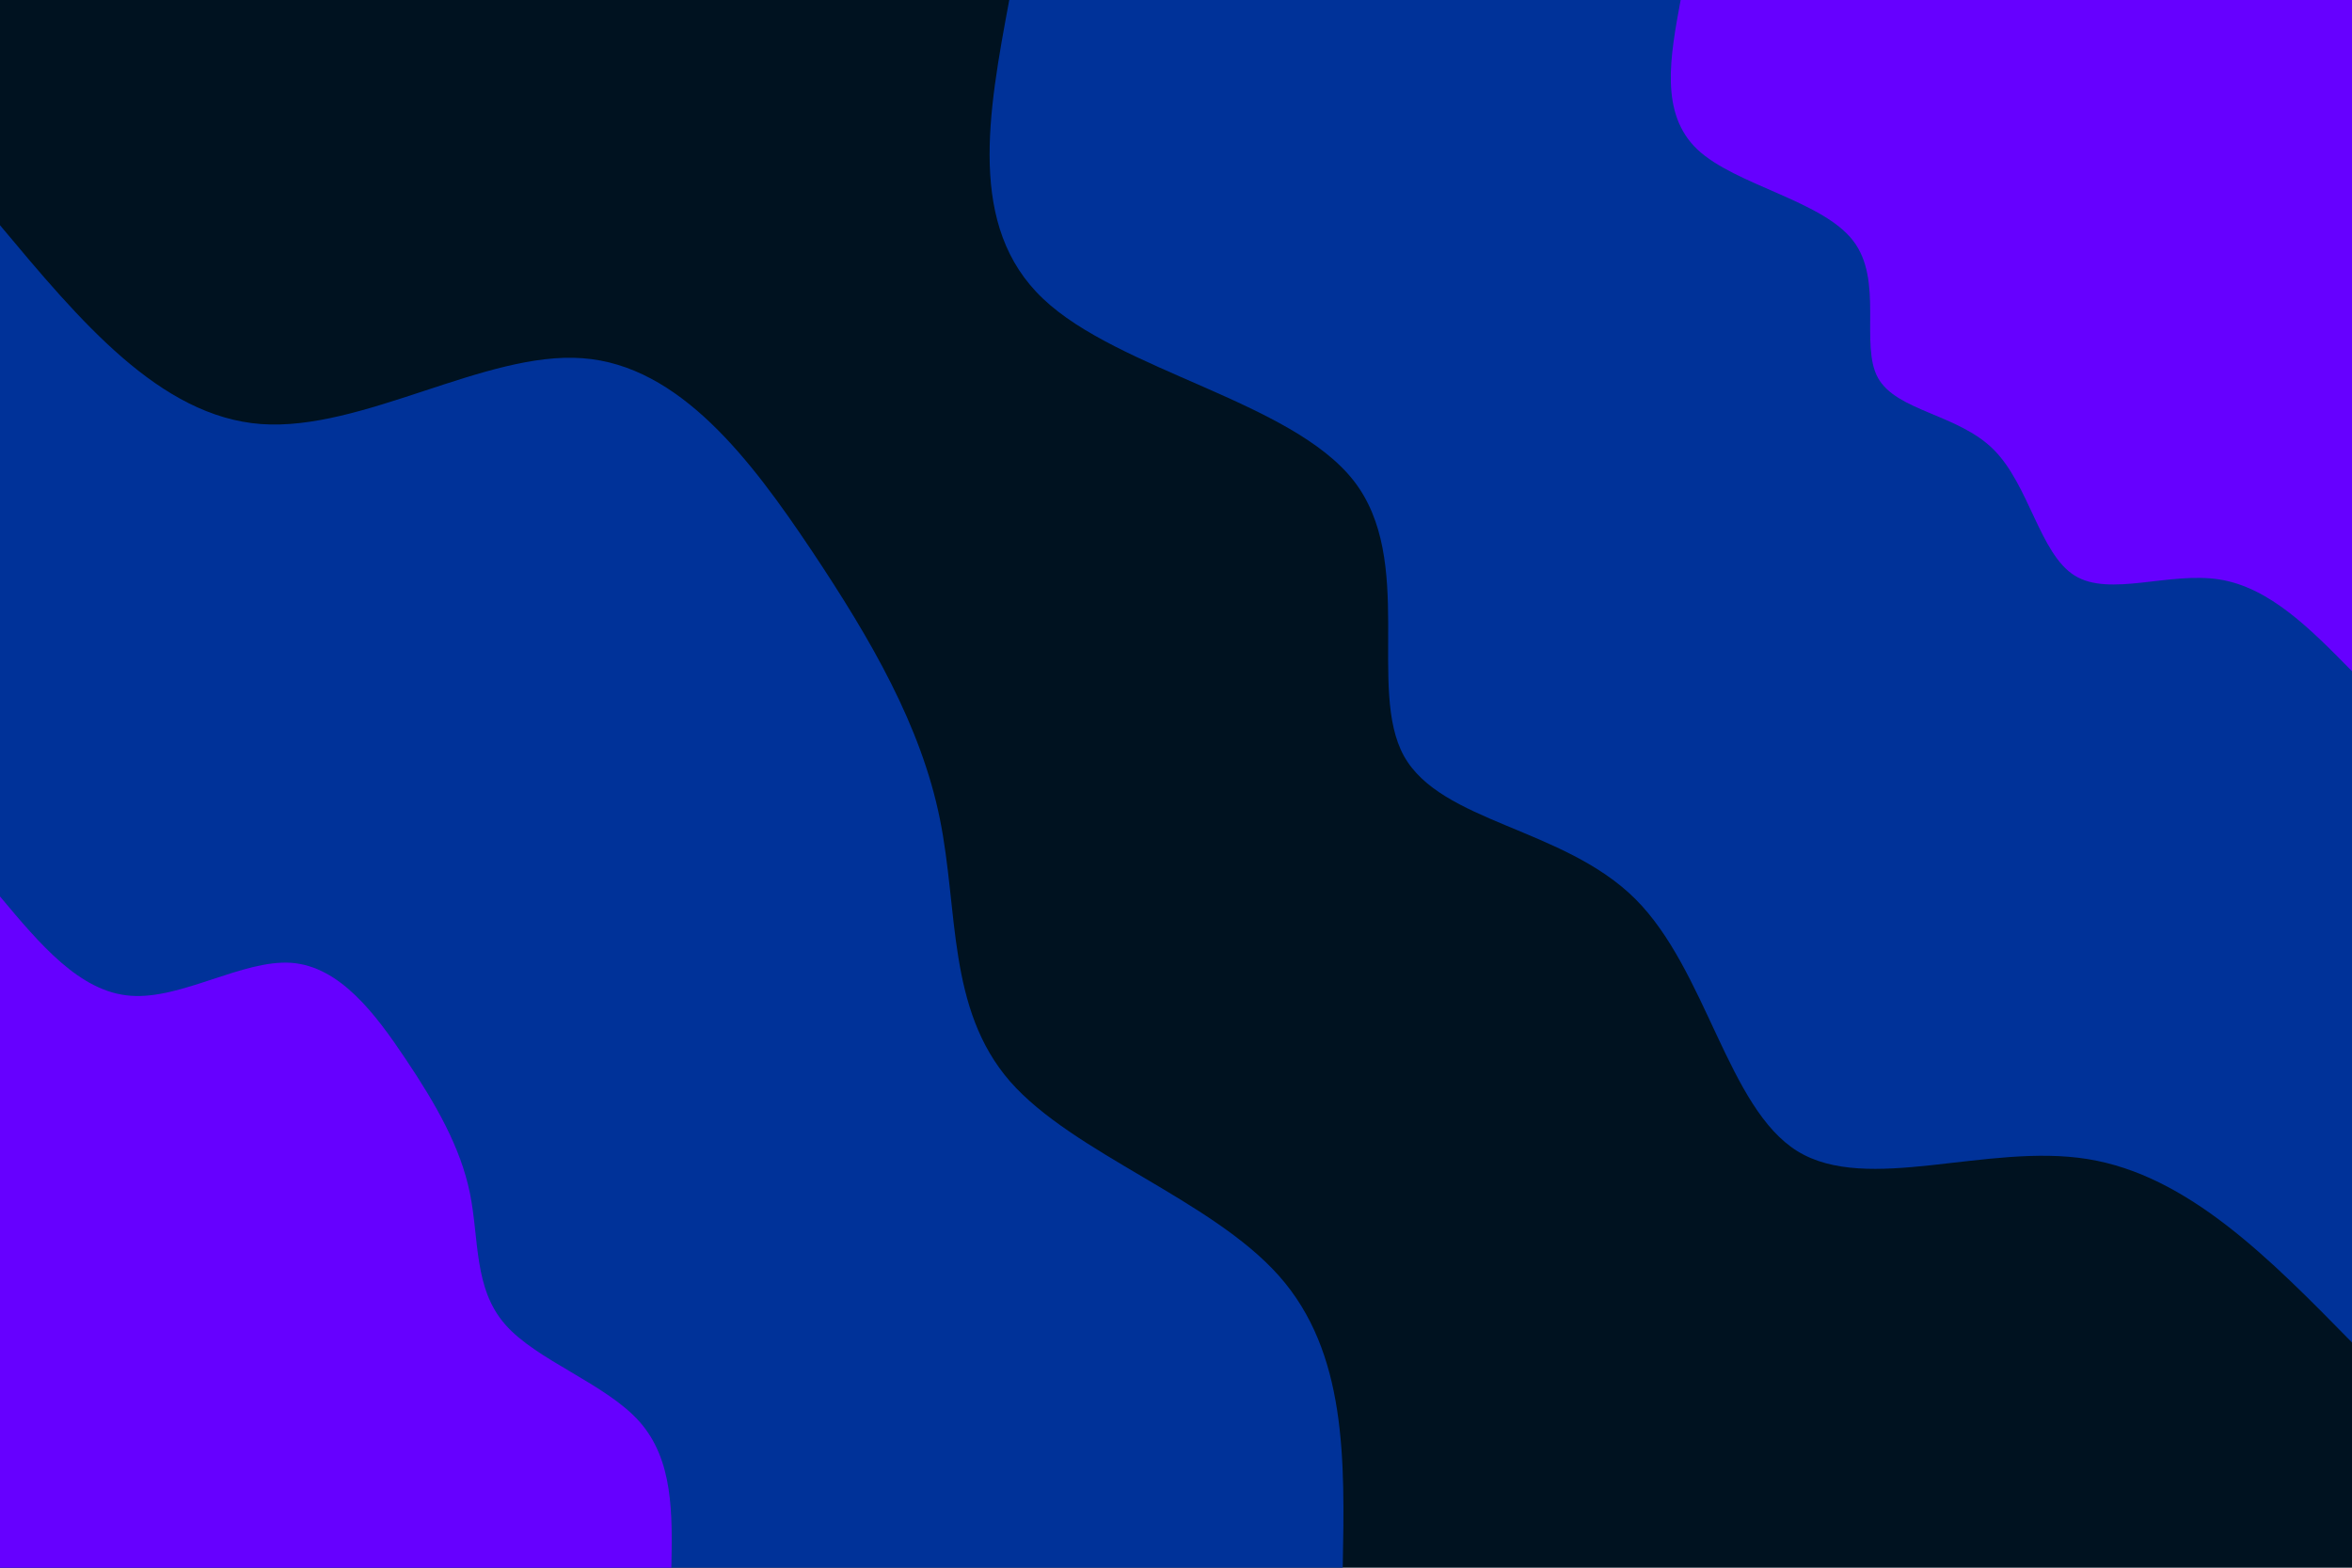
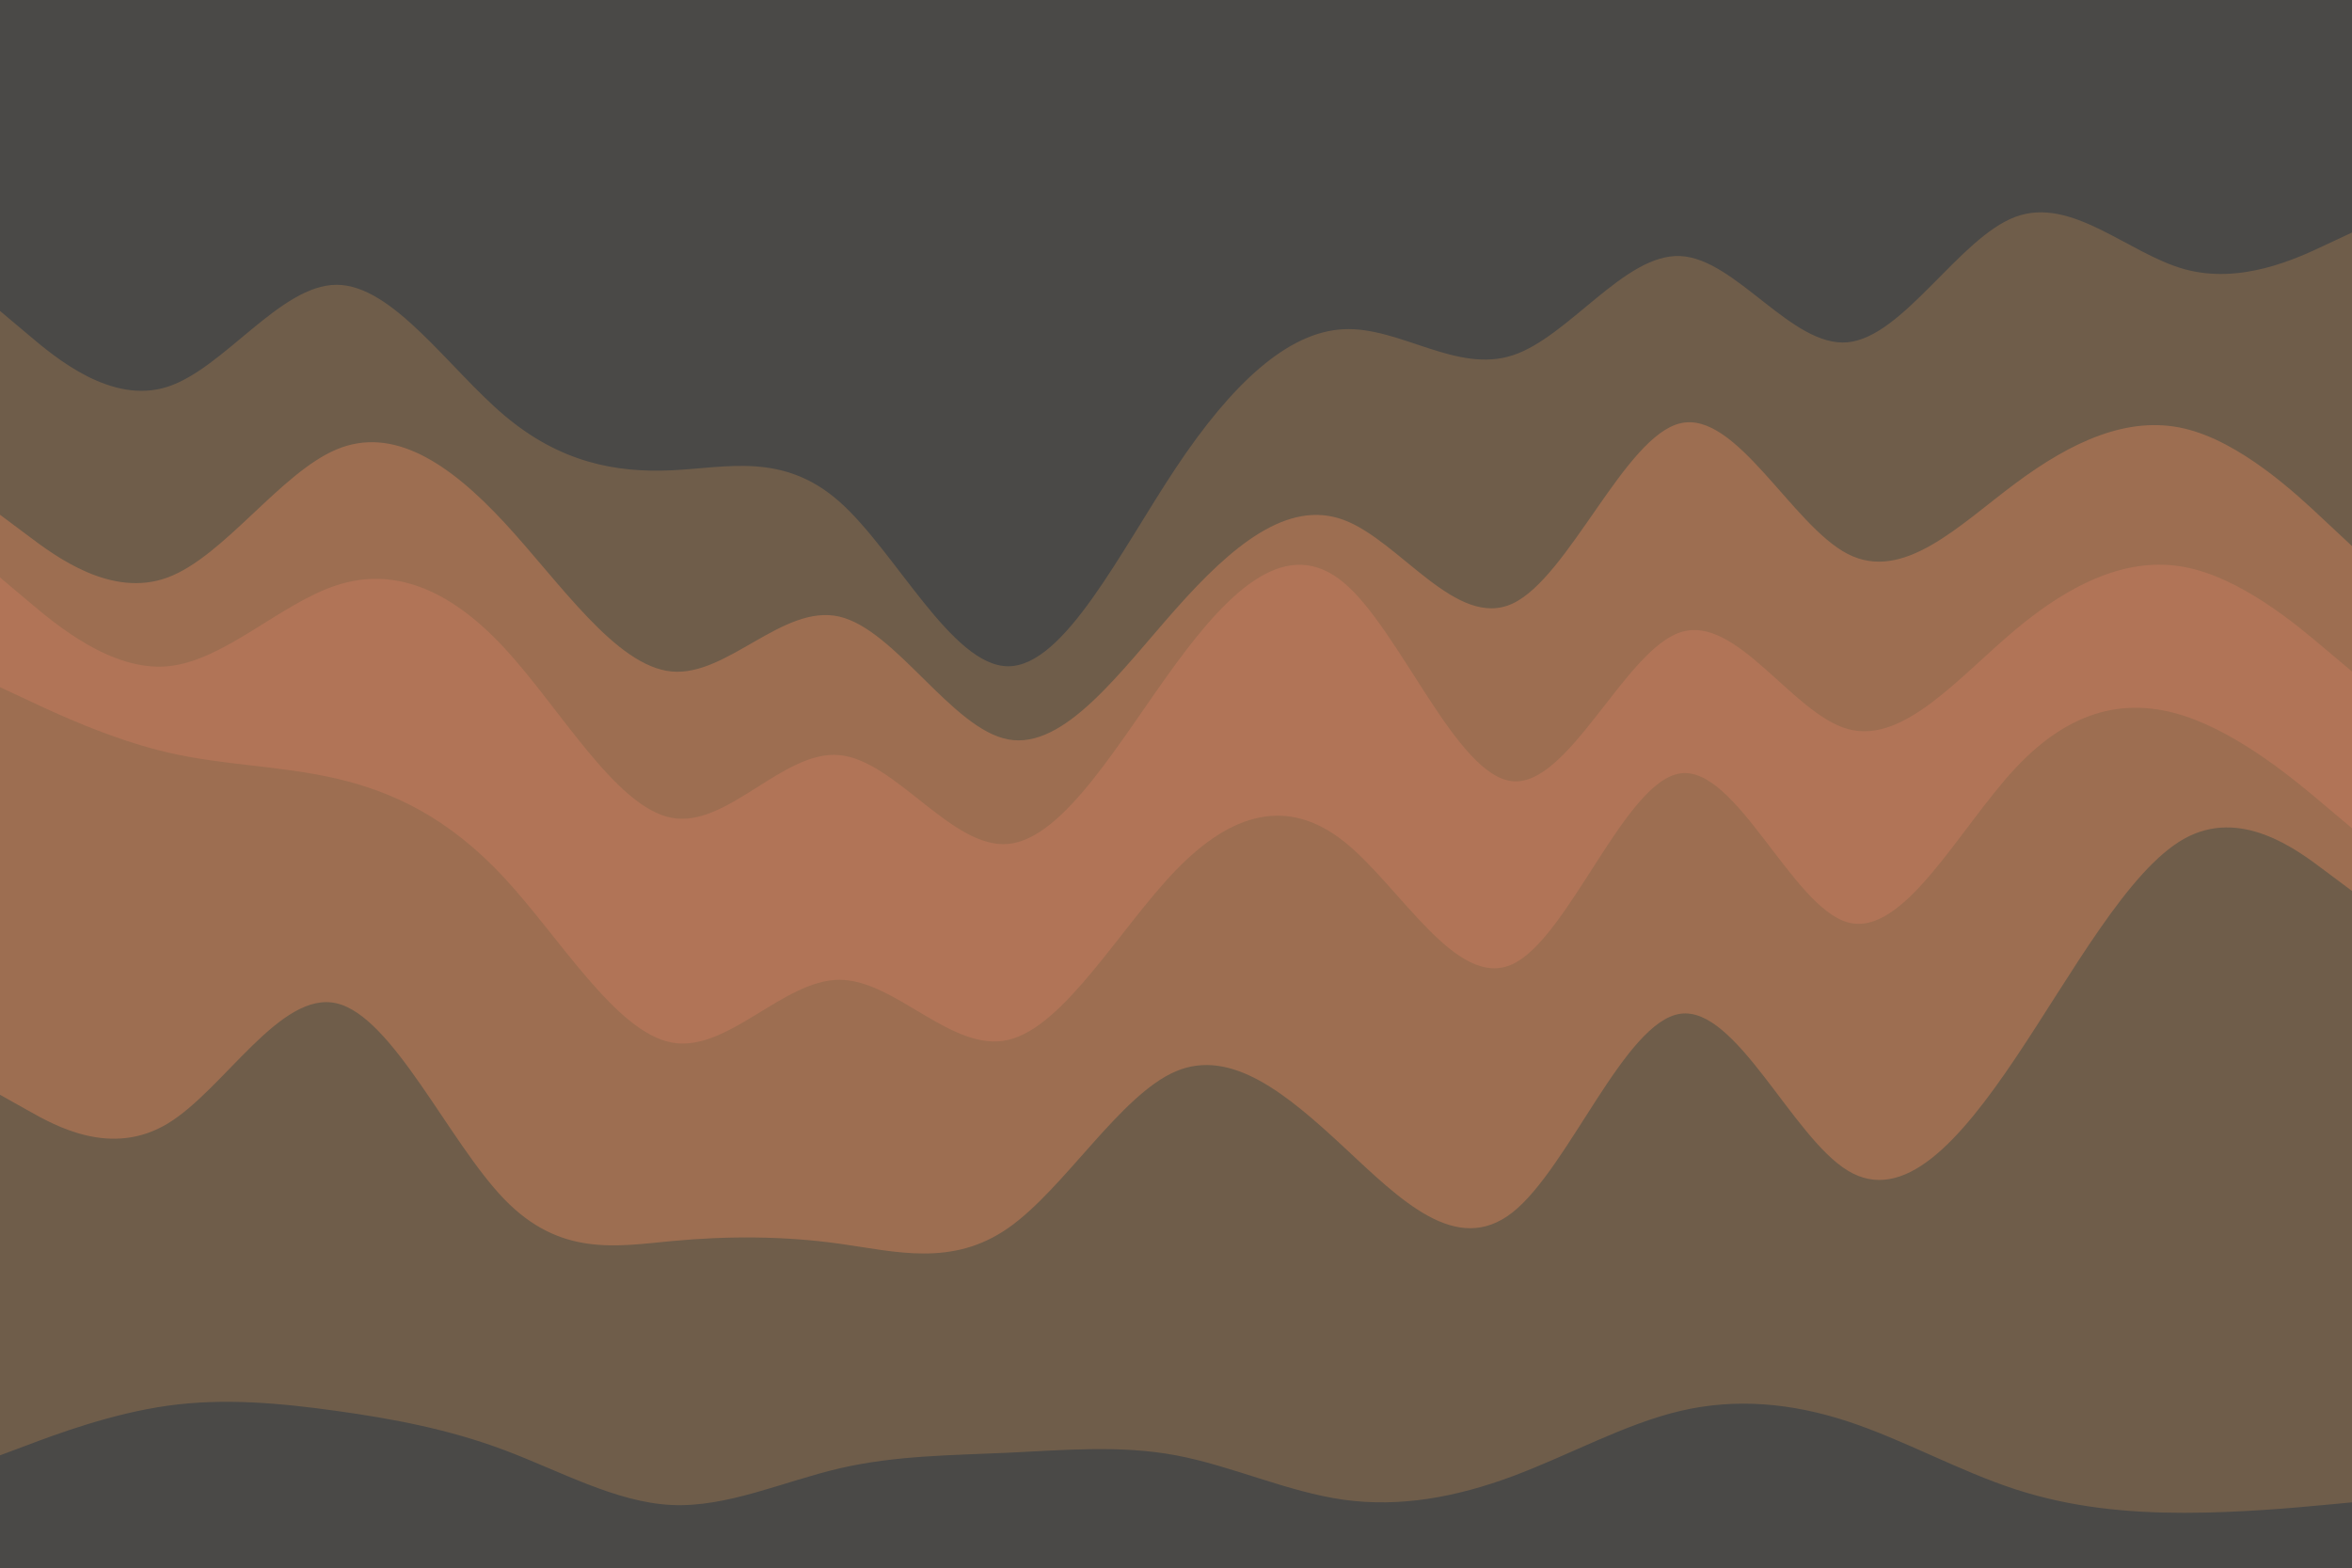
<svg xmlns="http://www.w3.org/2000/svg" id="visual" viewBox="0 0 900 600" width="900" height="600" version="1.1">
-   <rect x="0" y="0" width="900" height="600" fill="#001220" />
-   <defs>
-     <linearGradient id="grad1_0" x1="33.3%" y1="0%" x2="100%" y2="100%">
-       <stop offset="20%" stop-color="#6600ff" stop-opacity="1" />
-       <stop offset="80%" stop-color="#6600ff" stop-opacity="1" />
-     </linearGradient>
-   </defs>
-   <defs>
-     <linearGradient id="grad1_1" x1="33.3%" y1="0%" x2="100%" y2="100%">
-       <stop offset="20%" stop-color="#6600ff" stop-opacity="1" />
-       <stop offset="80%" stop-color="#001220" stop-opacity="1" />
-     </linearGradient>
-   </defs>
-   <defs>
-     <linearGradient id="grad2_0" x1="0%" y1="0%" x2="66.7%" y2="100%">
-       <stop offset="20%" stop-color="#6600ff" stop-opacity="1" />
-       <stop offset="80%" stop-color="#6600ff" stop-opacity="1" />
-     </linearGradient>
-   </defs>
-   <defs>
-     <linearGradient id="grad2_1" x1="0%" y1="0%" x2="66.7%" y2="100%">
-       <stop offset="20%" stop-color="#001220" stop-opacity="1" />
-       <stop offset="80%" stop-color="#6600ff" stop-opacity="1" />
-     </linearGradient>
-   </defs>
-   <g transform="translate(900, 0)">
-     <path d="M0 513.8C-31.4 481.8 -62.7 449.8 -101.2 443.6C-139.7 437.4 -185.4 457.1 -212.2 440.6C-239 424 -246.9 371.3 -274.3 344C-301.8 316.7 -348.6 314.9 -362.8 289.3C-376.9 263.7 -358.3 214.4 -382 184C-405.8 153.5 -471.9 141.9 -500.9 114.3C-529.9 86.8 -521.9 43.4 -513.8 0L0 0Z" fill="#003299" />
-     <path d="M0 256.9C-15.7 240.9 -31.4 224.9 -50.6 221.8C-69.9 218.7 -92.7 228.6 -106.1 220.3C-119.5 212 -123.5 185.6 -137.2 172C-150.9 158.4 -174.3 157.4 -181.4 144.6C-188.4 131.9 -179.1 107.2 -191 92C-202.9 76.7 -235.9 70.9 -250.5 57.2C-265 43.4 -260.9 21.7 -256.9 0L0 0Z" fill="#6600ff" />
-   </g>
-   <g transform="translate(0, 600)">
-     <path d="M0 -513.8C30.6 -477.2 61.1 -440.6 99.9 -437.7C138.7 -434.9 185.8 -465.7 222.9 -462.9C260.1 -460.2 287.4 -423.9 310.5 -389.4C333.6 -354.8 352.4 -322.1 359.6 -286.8C366.8 -251.5 362.4 -213.8 386.5 -186.1C410.7 -158.5 463.4 -141 489.4 -111.7C515.4 -82.4 514.6 -41.2 513.8 0L0 0Z" fill="#003299" />
-     <path d="M0 -256.9C15.3 -238.6 30.6 -220.3 50 -218.9C69.4 -217.4 92.9 -232.8 111.5 -231.5C130.1 -230.1 143.7 -211.9 155.2 -194.7C166.8 -177.4 176.2 -161 179.8 -143.4C183.4 -125.8 181.2 -106.9 193.3 -93.1C205.3 -79.3 231.7 -70.5 244.7 -55.9C257.7 -41.2 257.3 -20.6 256.9 0L0 0Z" fill="#6600ff" />
-   </g>
+   <path d="M0 121L10.7 130C21.3 139 42.7 157 64.2 150C85.7 143 107.3 111 128.8 111C150.3 111 171.7 143 193 161C214.3 179 235.7 183 257 182C278.3 181 299.7 175 321.2 194C342.7 213 364.3 257 385.8 257C407.3 257 428.7 213 450 181C471.3 149 492.7 129 514.2 128C535.7 127 557.3 145 578.8 138C600.3 131 621.7 99 643 100C664.3 101 685.7 135 707 133C728.3 131 749.7 93 771.2 85C792.7 77 814.3 99 835.8 105C857.3 111 878.7 101 889.3 96L900 91L900 0L889.3 0C878.7 0 857.3 0 835.8 0C814.3 0 792.7 0 771.2 0C749.7 0 728.3 0 707 0C685.7 0 664.3 0 643 0C621.7 0 600.3 0 578.8 0C557.3 0 535.7 0 514.2 0C492.7 0 471.3 0 450 0C428.7 0 407.3 0 385.8 0C364.3 0 342.7 0 321.2 0C299.7 0 278.3 0 257 0C235.7 0 214.3 0 193 0C171.7 0 150.3 0 128.8 0C107.3 0 85.7 0 64.2 0C42.7 0 21.3 0 10.7 0L0 0Z" fill="#4a4947" />
+   <path d="M0 199L10.7 207C21.3 215 42.7 231 64.2 223C85.7 215 107.3 183 128.8 174C150.3 165 171.7 179 193 202C214.3 225 235.7 257 257 259C278.3 261 299.7 233 321.2 238C342.7 243 364.3 281 385.8 285C407.3 289 428.7 259 450 235C471.3 211 492.7 193 514.2 201C535.7 209 557.3 243 578.8 233C600.3 223 621.7 169 643 164C664.3 159 685.7 203 707 214C728.3 225 749.7 203 771.2 187C792.7 171 814.3 161 835.8 166C857.3 171 878.7 191 889.3 201L900 211L900 89L889.3 94C878.7 99 857.3 109 835.8 103C814.3 97 792.7 75 771.2 83C749.7 91 728.3 129 707 131C685.7 133 664.3 99 643 98C621.7 97 600.3 129 578.8 136C557.3 143 535.7 125 514.2 126C492.7 127 471.3 147 450 179C428.7 211 407.3 255 385.8 255C364.3 255 342.7 211 321.2 192C299.7 173 278.3 179 257 180C235.7 181 214.3 177 193 159C171.7 141 150.3 109 128.8 109C107.3 109 85.7 141 64.2 148C42.7 155 21.3 137 10.7 128L0 119Z" fill="#6f5d4a" />
+   <path d="M0 223L10.7 232C21.3 241 42.7 259 64.2 257C85.7 255 107.3 233 128.8 226C150.3 219 171.7 227 193 250C214.3 273 235.7 311 257 315C278.3 319 299.7 289 321.2 291C342.7 293 364.3 327 385.8 325C407.3 323 428.7 285 450 256C471.3 227 492.7 207 514.2 225C535.7 243 557.3 299 578.8 301C600.3 303 621.7 251 643 244C664.3 237 685.7 275 707 281C728.3 287 749.7 261 771.2 243C792.7 225 814.3 215 835.8 219C857.3 223 878.7 241 889.3 250L900 259L900 209L889.3 199C878.7 189 857.3 169 835.8 164C814.3 159 792.7 169 771.2 185C749.7 201 728.3 223 707 212C685.7 201 664.3 157 643 162C621.7 167 600.3 221 578.8 231C557.3 241 535.7 207 514.2 199C492.7 191 471.3 209 450 233C428.7 257 407.3 287 385.8 283C364.3 279 342.7 241 321.2 236C299.7 231 278.3 259 257 257C235.7 255 214.3 223 193 200C171.7 177 150.3 163 128.8 172C107.3 181 85.7 213 64.2 221C42.7 229 21.3 213 10.7 205L0 197Z" fill="#9d6e51" />
+   <path d="M0 265L10.7 270C21.3 275 42.7 285 64.2 290C85.7 295 107.3 295 128.8 300C150.3 305 171.7 315 193 338C214.3 361 235.7 397 257 401C278.3 405 299.7 377 321.2 377C342.7 377 364.3 405 385.8 400C407.3 395 428.7 357 450 335C471.3 313 492.7 307 514.2 324C535.7 341 557.3 381 578.8 371C600.3 361 621.7 301 643 298C664.3 295 685.7 349 707 355C728.3 361 749.7 319 771.2 296C792.7 273 814.3 269 835.8 276C857.3 283 878.7 301 889.3 310L900 319L900 257L889.3 248C878.7 239 857.3 221 835.8 217C814.3 213 792.7 223 771.2 241C749.7 259 728.3 285 707 279C685.7 273 664.3 235 643 242C621.7 249 600.3 301 578.8 299C557.3 297 535.7 241 514.2 223C492.7 205 471.3 225 450 254C428.7 283 407.3 321 385.8 323C364.3 325 342.7 291 321.2 289C299.7 287 278.3 317 257 313C235.7 309 214.3 271 193 248C171.7 225 150.3 217 128.8 224C107.3 231 85.7 253 64.2 255C42.7 257 21.3 239 10.7 230L0 221Z" fill="#b17457" />
+   <path d="M0 421L10.7 427C21.3 433 42.7 445 64.2 432C85.7 419 107.3 381 128.8 386C150.3 391 171.7 439 193 461C214.3 483 235.7 479 257 477C278.3 475 299.7 475 321.2 478C342.7 481 364.3 487 385.8 472C407.3 457 428.7 421 450 412C471.3 403 492.7 421 514.2 441C535.7 461 557.3 483 578.8 466C600.3 449 621.7 393 643 390C664.3 387 685.7 437 707 450C728.3 463 749.7 439 771.2 407C792.7 375 814.3 335 835.8 323C857.3 311 878.7 327 889.3 335L900 343L900 317L889.3 308C878.7 299 857.3 281 835.8 274C814.3 267 792.7 271 771.2 294C749.7 317 728.3 359 707 353C685.7 347 664.3 293 643 296C621.7 299 600.3 359 578.8 369C557.3 379 535.7 339 514.2 322C492.7 305 471.3 311 450 333C428.7 355 407.3 393 385.8 398C364.3 403 342.7 375 321.2 375C299.7 375 278.3 403 257 399C235.7 395 214.3 359 193 336C171.7 313 150.3 303 128.8 298C107.3 293 85.7 293 64.2 288C42.7 283 21.3 273 10.7 268L0 263Z" fill="#9d6e51" />
+   <path d="M0 559L10.7 555C21.3 551 42.7 543 64.2 540C85.7 537 107.3 539 128.8 542C150.3 545 171.7 549 193 557C214.3 565 235.7 577 257 578C278.3 579 299.7 569 321.2 564C342.7 559 364.3 559 385.8 558C407.3 557 428.7 555 450 559C471.3 563 492.7 573 514.2 576C535.7 579 557.3 575 578.8 567C600.3 559 621.7 547 643 542C664.3 537 685.7 539 707 546C728.3 553 749.7 565 771.2 572C792.7 579 814.3 581 835.8 581C857.3 581 878.7 579 889.3 578L900 577L900 341L889.3 333C878.7 325 857.3 309 835.8 321C814.3 333 792.7 373 771.2 405C749.7 437 728.3 461 707 448C685.7 435 664.3 385 643 388C621.7 391 600.3 447 578.8 464C557.3 481 535.7 459 514.2 439C492.7 419 471.3 401 450 410C428.7 419 407.3 455 385.8 470C364.3 485 342.7 479 321.2 476C299.7 473 278.3 473 257 475C235.7 477 214.3 481 193 459C171.7 437 150.3 389 128.8 384C107.3 379 85.7 417 64.2 430C42.7 443 21.3 431 10.7 425L0 419Z" fill="#6f5d4a" />
+   <path d="M0 601L10.7 601C21.3 601 42.7 601 64.2 601C85.7 601 107.3 601 128.8 601C150.3 601 171.7 601 193 601C214.3 601 235.7 601 257 601C278.3 601 299.7 601 321.2 601C342.7 601 364.3 601 385.8 601C407.3 601 428.7 601 450 601C471.3 601 492.7 601 514.2 601C535.7 601 557.3 601 578.8 601C600.3 601 621.7 601 643 601C664.3 601 685.7 601 707 601C728.3 601 749.7 601 771.2 601C792.7 601 814.3 601 835.8 601C857.3 601 878.7 601 889.3 601L900 601L900 575L889.3 576C878.7 577 857.3 579 835.8 579C814.3 579 792.7 577 771.2 570C749.7 563 728.3 551 707 544C685.7 537 664.3 535 643 540C621.7 545 600.3 557 578.8 565C557.3 573 535.7 577 514.2 574C492.7 571 471.3 561 450 557C428.7 553 407.3 555 385.8 556C364.3 557 342.7 557 321.2 562C299.7 567 278.3 577 257 576C235.7 575 214.3 563 193 555C171.7 547 150.3 543 128.8 540C107.3 537 85.7 535 64.2 538C42.7 541 21.3 549 10.7 553L0 557Z" fill="#4a4947" />
</svg>
